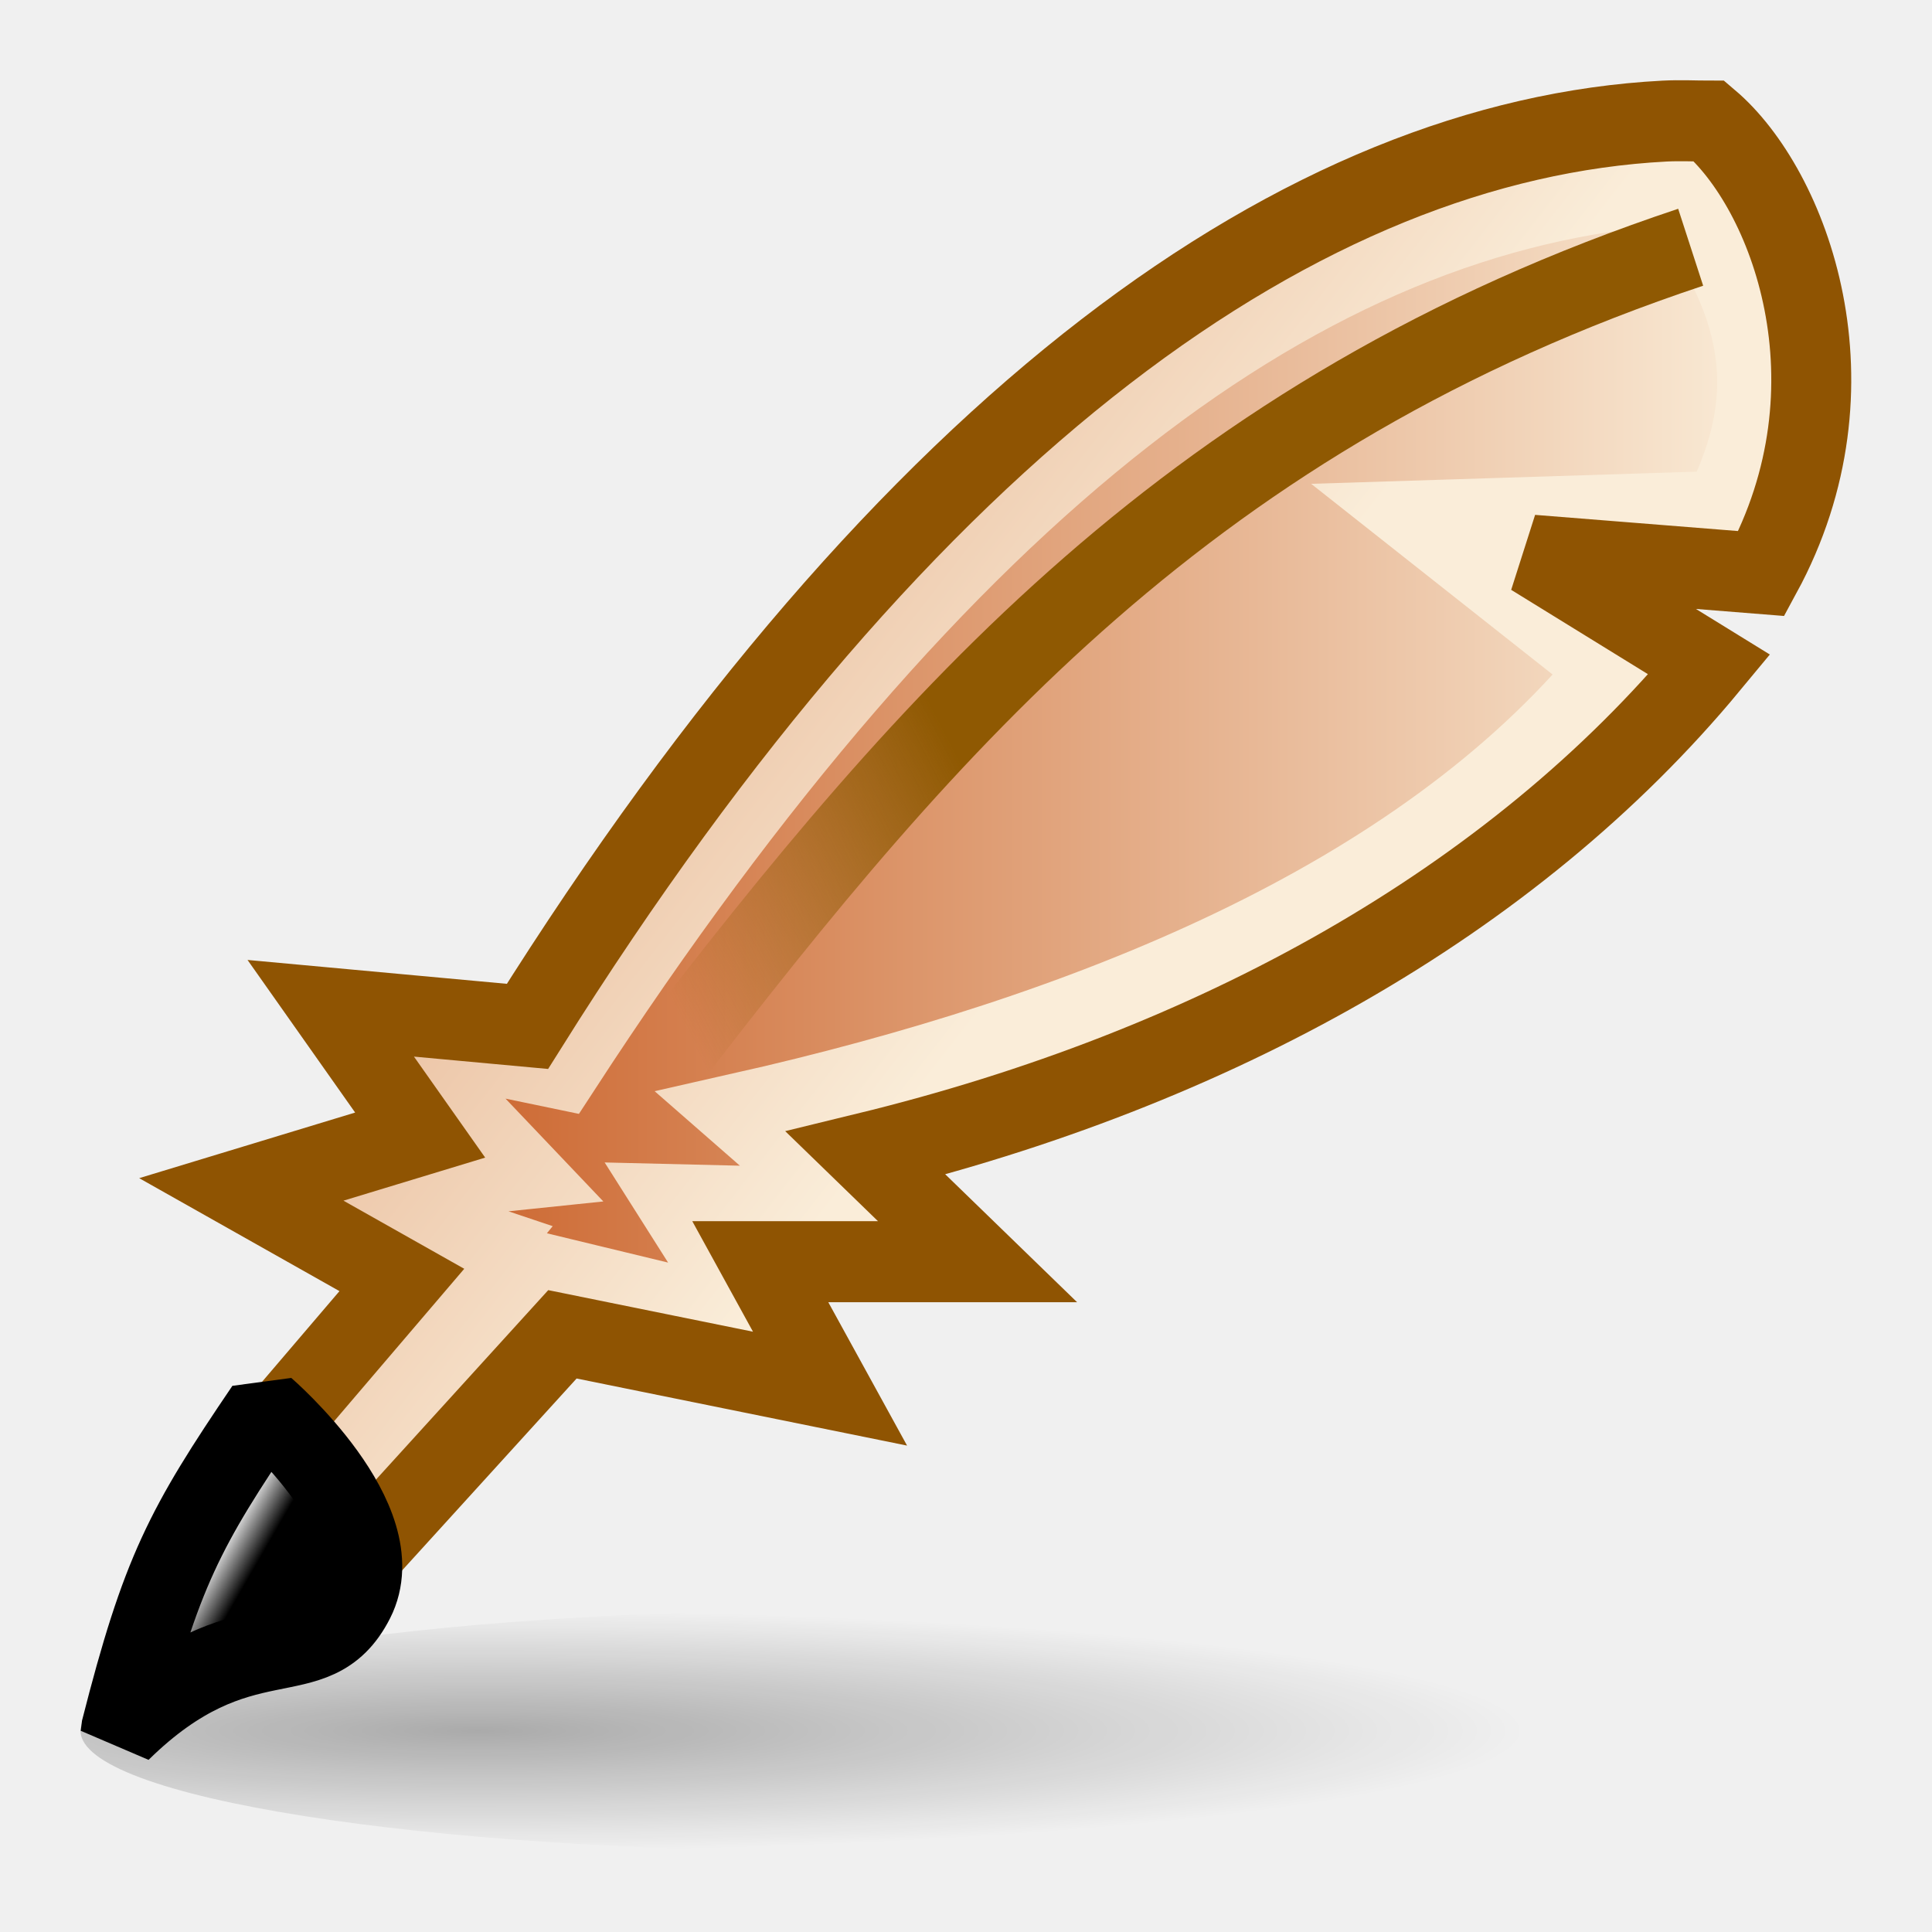
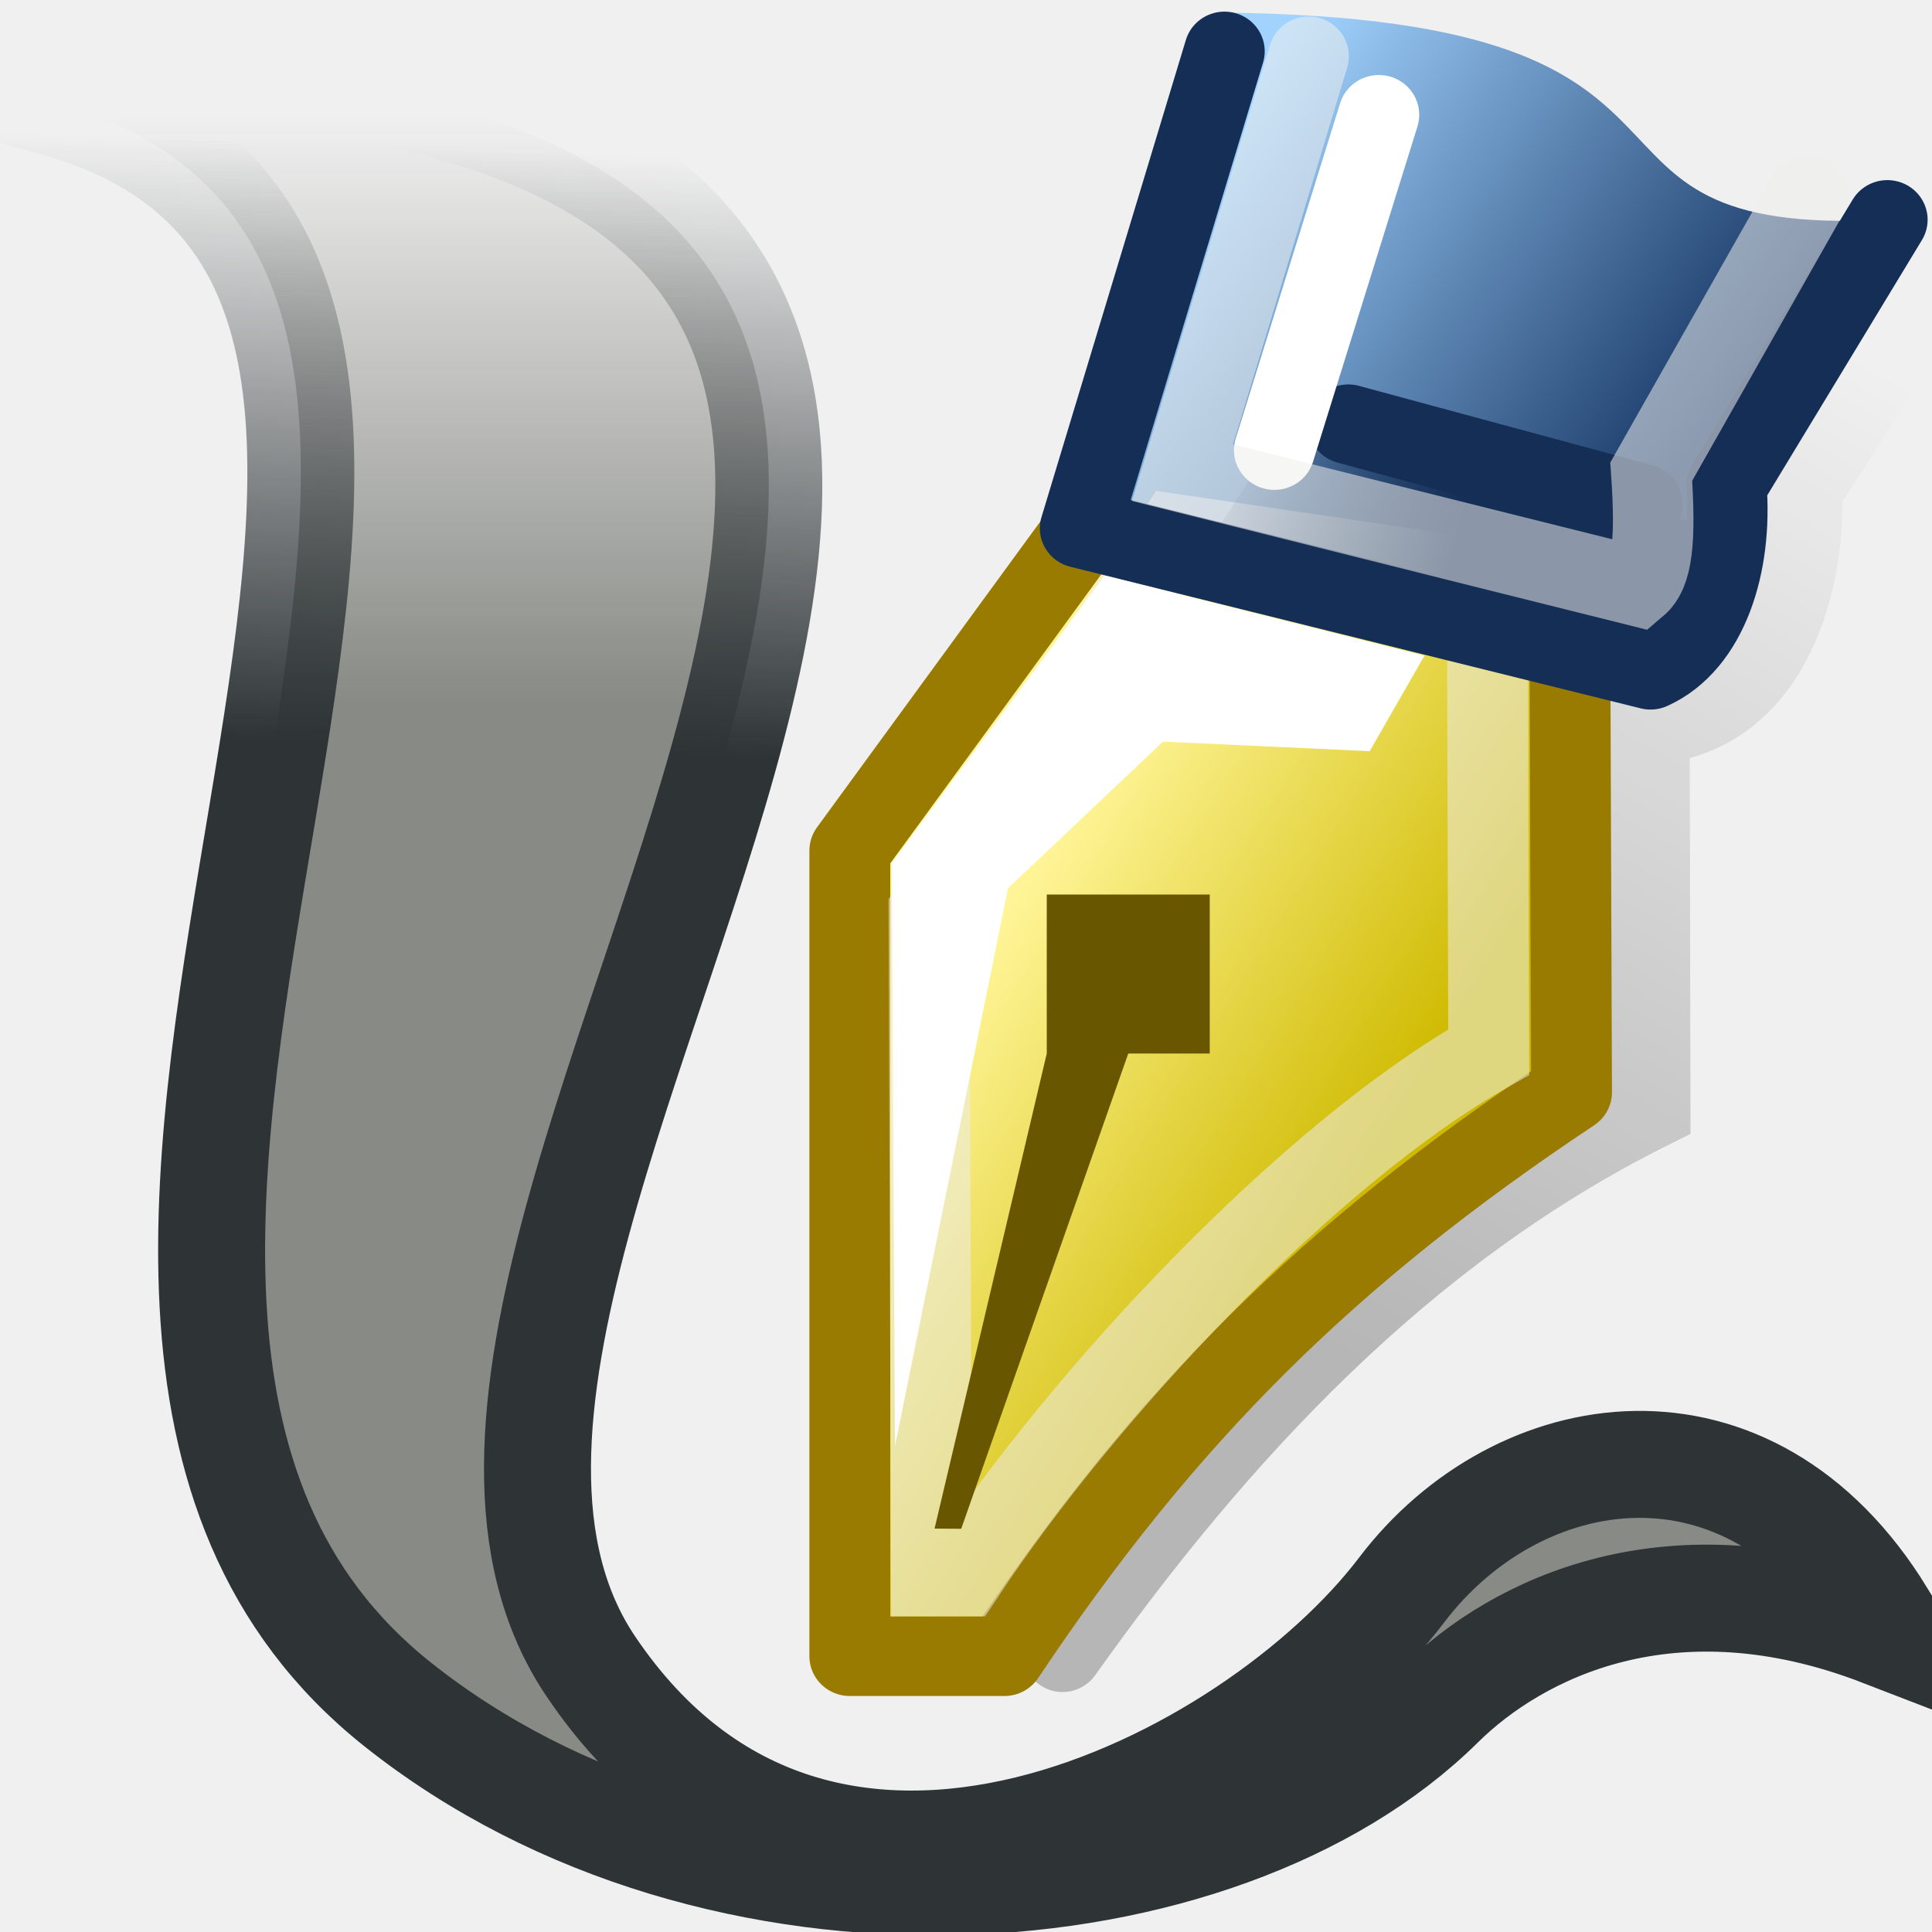
<svg xmlns="http://www.w3.org/2000/svg" xmlns:xlink="http://www.w3.org/1999/xlink" width="48" height="48" id="svg2" version="1.0">
  <defs id="defs4">
-     <radialGradient r="22.589" fy="40.321" fx="14.36" cy="40.321" cx="14.36" gradientTransform="matrix(1.371241,0,0,0.324111,-4.377575,27.25282)" gradientUnits="userSpaceOnUse" id="radialGradient2291" xlink:href="#linearGradient3089" />
-     <linearGradient id="linearGradient3089">
-       <stop id="stop3091" offset="0" style="stop-color:#000000;stop-opacity:0.289;" />
-       <stop id="stop3093" offset="1" style="stop-color:#000000;stop-opacity:0;" />
+     <linearGradient xlink:href="#linearGradient14241" id="linearGradient14247" x1="1222.094" y1="772.938" x2="1222" y2="775.032" gradientUnits="userSpaceOnUse" />
+     <linearGradient id="linearGradient14241">
+       <stop style="stop-color:#3465a4;stop-opacity:1;" offset="0" id="stop14243" />
+       <stop style="stop-color:#3465a4;stop-opacity:0;" offset="1" id="stop14245" />
    </linearGradient>
-     <linearGradient y2="9.75" x2="21.85" y1="9.75" x1="2.65" gradientTransform="matrix(2.126475,0,0,2.132848,0.04837027,0.112692)" gradientUnits="userSpaceOnUse" id="linearGradient2309" xlink:href="#linearGradient2251" />
-     <linearGradient id="linearGradient2251">
-       <stop id="stop2253" offset="0" style="stop-color:#c7581d;stop-opacity:1;" />
-       <stop id="stop2255" offset="1" style="stop-color:#faedd9;stop-opacity:1;" />
+     <linearGradient xlink:href="#linearGradient14233" id="linearGradient14239" x1="1221" y1="773.079" x2="1221" y2="774.501" gradientUnits="userSpaceOnUse" />
+     <linearGradient id="linearGradient14233">
+       <stop style="stop-color:#204a87;stop-opacity:1;" offset="0" id="stop14235" />
+       <stop style="stop-color:#204a87;stop-opacity:0;" offset="1" id="stop14237" />
    </linearGradient>
-     <linearGradient y2="8.589" x2="13.904" y1="-4.847" x1="-3.109" gradientTransform="matrix(2.126475,0,0,2.132848,0.04837027,0.112692)" gradientUnits="userSpaceOnUse" id="linearGradient2311" xlink:href="#linearGradient2251" />
-     <linearGradient gradientTransform="matrix(1.029063,0,0,1.02215,-0.774165,0.641734)" y2="24.718" x2="16.752" y1="20.173" x1="25.518" gradientUnits="userSpaceOnUse" id="linearGradient2306" xlink:href="#linearGradient2272" />
-     <linearGradient id="linearGradient2272">
-       <stop style="stop-color:#8f5902;stop-opacity:1;" offset="0" id="stop2282" />
-       <stop id="stop2276" offset="1" style="stop-color:#8f5902;stop-opacity:0;" />
+     <linearGradient id="linearGradient14224">
+       <stop style="stop-color:#729fcf;stop-opacity:1;" offset="0" id="stop14226" />
+       <stop style="stop-color:#729fcf;stop-opacity:0;" offset="1" id="stop14229" />
    </linearGradient>
-     <linearGradient y2="18.804" x2="1.737" y1="19.071" x1="2.209" gradientTransform="matrix(2.246119,0,0,2.17914,-1.270794,-0.429923)" gradientUnits="userSpaceOnUse" id="linearGradient2302" xlink:href="#linearGradient2340" />
-     <linearGradient id="linearGradient2340">
-       <stop id="stop2342" offset="0" style="stop-color:#000000;stop-opacity:1;" />
-       <stop id="stop2344" offset="1" style="stop-color:#ffffff;stop-opacity:1;" />
+     <linearGradient y2="775.063" x2="1219.125" y1="772.781" x1="1219.125" gradientUnits="userSpaceOnUse" id="linearGradient7881" xlink:href="#linearGradient14224" />
+     <linearGradient xlink:href="#linearGradient15877" id="linearGradient15883" x1="1312.813" y1="820.987" x2="1319.856" y2="808.736" gradientUnits="userSpaceOnUse" />
+     <linearGradient id="linearGradient15877">
+       <stop style="stop-color:#000000;stop-opacity:1;" offset="0" id="stop15879" />
+       <stop style="stop-color:#000000;stop-opacity:0;" offset="1" id="stop15881" />
+     </linearGradient>
+     <linearGradient xlink:href="#linearGradient15738" id="linearGradient15859" gradientUnits="userSpaceOnUse" gradientTransform="matrix(1.006383,0,0,0.9963578,-8.361862,-16.99879)" x1="1301.66" y1="832.68" x2="1301.66" y2="825.294" />
+     <linearGradient id="linearGradient15738">
+       <stop style="stop-color:#888a85;stop-opacity:1;" offset="0" id="stop15740" />
+       <stop style="stop-color:#888a85;stop-opacity:0;" offset="1" id="stop15742" />
+     </linearGradient>
+     <linearGradient xlink:href="#linearGradient15722" id="linearGradient15861" gradientUnits="userSpaceOnUse" gradientTransform="matrix(1.006383,0,0,0.9963578,-8.361862,-16.99879)" x1="1304.199" y1="833.299" x2="1304.479" y2="825.829" />
+     <linearGradient id="linearGradient15722">
+       <stop style="stop-color:#2e3436;stop-opacity:1;" offset="0" id="stop15724" />
+       <stop style="stop-color:#2e3436;stop-opacity:0;" offset="1" id="stop15726" />
+     </linearGradient>
+     <linearGradient xlink:href="#linearGradient15484" id="linearGradient15863" gradientUnits="userSpaceOnUse" gradientTransform="matrix(1,0,0,1.013258,1.546768,29.10673)" x1="1308.651" y1="794.118" x2="1313.353" y2="797.026" />
+     <linearGradient id="linearGradient15484">
+       <stop style="stop-color:#fff598;stop-opacity:1;" offset="0" id="stop15486" />
+       <stop style="stop-color:#cfba00;stop-opacity:1;" offset="1" id="stop15488" />
+     </linearGradient>
+     <linearGradient xlink:href="#linearGradient15645" id="linearGradient15865" gradientUnits="userSpaceOnUse" gradientTransform="matrix(0.9749318,-0.2106282,0.2177941,1.012763,1194.605,658.0138)" x1="79.081" y1="182.574" x2="83.706" y2="187.685" />
+     <linearGradient id="linearGradient15645">
+       <stop style="stop-color:#a2d3ff;stop-opacity:1" offset="0" id="stop15647" />
+       <stop style="stop-color:#183867;stop-opacity:1" offset="1" id="stop15649" />
+     </linearGradient>
+     <linearGradient xlink:href="#linearGradient15661" id="linearGradient15867" gradientUnits="userSpaceOnUse" gradientTransform="translate(1.484924,39.59798)" x1="1313.133" y1="791.384" x2="1310.013" y2="790.405" />
+     <linearGradient id="linearGradient15661">
+       <stop style="stop-color:#142e55;stop-opacity:1;" offset="0" id="stop15663" />
+       <stop style="stop-color:#142e55;stop-opacity:0;" offset="1" id="stop15665" />
    </linearGradient>
  </defs>
  <g id="layer1">
-     <g style="display:inline" id="draw_calligraphic" transform="matrix(1.184252,0,0,1.184252,1.74231,-2.149992)">
-       <rect style="opacity:0.243;fill:#000000;fill-opacity:0;stroke:none" id="rect6221" width="40.532" height="40.532" x="-1.471" y="1.815" />
-       <g id="g7118" />
-       <g id="g17723" transform="matrix(0.754604,0,0,0.764431,0.684088,3.966152)">
-         <path style="fill:url(#radialGradient2291);fill-opacity:1;fill-rule:nonzero;stroke:none;stroke-width:1;marker:none;visibility:visible;display:block;overflow:visible" id="path3087" d="m 48.75,40.321 c 0,4.044 -10.114,7.321 -22.589,7.321 -12.476,0 -22.589,-3.278 -22.589,-7.321 0,-4.044 10.114,-7.321 22.589,-7.321 12.476,0 22.589,3.278 22.589,7.321 z" transform="matrix(0.941227,0,0,0.452638,-3.980084,26.43506)" />
-         <path id="path2229" d="M 43.641,2.246 C 33.525,2.921 23.412,10.298 12.725,26.516 l -4.813,-0.987 3.621,3.758 -5.525,0.567 4.611,1.528 -5.087,6.16 1.137,0.905 5.672,-6.273 5.803,1.385 -2.124,-3.309 4.769,0.113 -3.044,-2.626 c 9.569,-2.133 18.86,-5.792 24.176,-12.191 l -5.215,-4.066 0,0 8.326,-0.259 C 46.096,9.089 46.986,6.213 43.641,2.246 z" style="fill:url(#linearGradient2309);fill-opacity:1;fill-rule:evenodd;stroke:url(#linearGradient2311);stroke-width:2.223;stroke-linecap:butt;stroke-linejoin:miter;stroke-miterlimit:4;stroke-opacity:1;stroke-dasharray:none" />
-         <path id="path2241" d="M 15.605,26.418 C 23.046,16.854 30.279,8.533 44.147,3.972" style="fill:none;stroke:url(#linearGradient2306);stroke-width:2.223;stroke-linecap:butt;stroke-linejoin:miter;stroke-miterlimit:4;stroke-opacity:1;stroke-dasharray:none" />
-         <path id="path2244" d="M 43.415,0.51 C 33.472,1.027 22.472,8.577 11.808,25.355 l -5.469,-0.497 2.486,3.48 -4.972,1.491 4.463,2.485 -3.491,4.037 2.003,3.917 5.952,-6.462 7.44,1.491 -1.939,-3.484 6.04,0 -3.109,-2.978 C 30.861,26.516 39.182,21.961 44.665,15.426 l -4.93,-3.001 6.38,0.502 C 48.962,7.756 46.886,2.372 44.665,0.51 c -0.363,0 -0.802,-0.023 -1.25,0 z" style="fill:none;stroke:#8f5402;stroke-width:2.223;stroke-linecap:butt;stroke-linejoin:miter;stroke-miterlimit:4;stroke-opacity:1;stroke-dasharray:none" />
-         <path id="path1350" d="m 0.5,44.686 c 1.123,-4.358 1.775,-5.569 4.021,-8.837 0,0 3.6,3.067 2.477,5.246 -1.123,2.179 -3.129,0.323 -6.498,3.592 z" style="fill:url(#linearGradient2302);fill-opacity:1;fill-rule:evenodd;stroke:#000000;stroke-width:2.223;stroke-linecap:butt;stroke-linejoin:bevel;stroke-miterlimit:4;stroke-opacity:1;stroke-dasharray:none" />
+     <g style="display:inline" id="draw_calligraphic" transform="matrix(1.993215,0,0,1.993215,-2583.057,-1602.291)">
+       <path id="path15583" d="m 1319.356,808.477 -0.968,1.505 c 0.043,1.301 -0.478,2.821 -1.902,2.919 l 0.01,4.796 c -3.101,1.544 -5.411,4.073 -7.327,6.766" style="fill:none;stroke:url(#linearGradient15883);stroke-width:1;stroke-linecap:round;stroke-linejoin:miter;stroke-miterlimit:4;stroke-opacity:0.245;stroke-dasharray:none" />
+       <path id="path15567" d="m 1296.55,804.658 0,0.476 c 7.701,2.082 -2.086,14.885 4.332,19.984 3.998,3.177 10.251,2.712 12.995,0 0.963,-0.952 2.888,-1.903 5.505,-0.892 l 0,-0.208 c -1.655,-2.706 -4.542,-2.23 -5.986,-0.327 -1.827,2.407 -7.22,5.234 -10.107,0.952 -3.85,-5.71 11.07,-19.983 -6.738,-19.983 z" style="fill:url(#linearGradient15859);fill-opacity:1;stroke:url(#linearGradient15861);stroke-width:1pt;stroke-opacity:1" />
+       <g transform="matrix(1.006798,0,0,0.9910341,-9.457877,-12.9903)" id="g15699">
+         <path style="fill:url(#linearGradient15863);fill-opacity:1;fill-rule:evenodd;stroke:#987b00;stroke-width:1.001;stroke-linecap:square;stroke-linejoin:round;stroke-miterlimit:4;stroke-opacity:1;stroke-dasharray:none;stroke-dashoffset:0;marker:none;visibility:visible;display:inline;overflow:visible;enable-background:accumulate" d="m 1307.09,834.951 0,10.133 1.913,0 c 2,-3.04 4.022,-5.066 7.022,-7.093 l -0.022,-6.08 -6,-1.013 -2.913,4.053 z" id="path15571" />
+         <path id="path15746" d="m 1319.935,827.016 c -4.455,0.243 -1.427,-2.529 -8.207,-2.604 l -1.787,6.486 7.062,1.781 c 0.706,-0.323 1.019,-1.321 0.938,-2.319 l 1.994,-3.343 z" style="fill:url(#linearGradient15865);fill-opacity:1;fill-rule:evenodd;stroke:none;stroke-width:0.986px;marker:none;visibility:visible;display:inline;overflow:visible;enable-background:accumulate" />
+         <path id="path15659" d="m 1308.07,835.711 0.031,8.371 0.393,0 c 1.503,-2.309 4.28,-5.32 6.506,-6.596 l -0.018,-5.942 -3.855,-0.574 -3.057,4.741 z" style="fill:none;stroke:#eeeeec;stroke-width:1.001;stroke-linecap:butt;stroke-linejoin:miter;stroke-miterlimit:4;stroke-opacity:0.543;stroke-dasharray:none;stroke-dashoffset:0;marker:none;visibility:visible;display:inline;overflow:visible;enable-background:accumulate" />
+         <path style="fill:none;stroke:#142e55;stroke-width:0.997px;stroke-linecap:round;stroke-linejoin:round;stroke-miterlimit:4;stroke-opacity:1;stroke-dasharray:none;stroke-dashoffset:0;marker:none;visibility:visible;display:inline;overflow:visible;enable-background:accumulate" d="m 1311.728,824.898 -1.787,6 7.062,1.781 c 0.706,-0.323 1.019,-1.321 0.938,-2.319 l 1.994,-3.343" id="path15575" />
+         <path style="fill:none;stroke:#142e55;stroke-width:1.001px;stroke-linecap:round;stroke-linejoin:miter;stroke-opacity:1" d="m 1316.9,830.589 -3.639,-1" id="path15577" />
+         <path style="fill:url(#linearGradient15867);fill-opacity:1;fill-rule:evenodd;stroke:none" d="m 1316.922,832.191 c 0.487,-0.233 0.637,-0.804 0.618,-1.374 l -5.172,-1.043 -0.675,1.053 5.229,1.365 z" id="path15579" />
+         <path style="fill:none;stroke:#ffffff;stroke-width:1.001px;stroke-linecap:round;stroke-linejoin:miter;stroke-opacity:1" d="m 1312.346,829.914 1.293,-4.217" id="path15581" />
+         <path style="fill:#ffffff;fill-opacity:1;fill-rule:evenodd;stroke:none" d="m 1307.649,842.442 -0.04,-7.337 2.635,-3.613 3.961,1.006 -0.679,1.203 -2.559,-0.12 -1.919,1.844 -1.399,7.017 z" id="path15585" />
+         <path id="path15651" d="m 1312.77,824.96 -1.561,5.239 5.623,1.428 c 0.191,-0.164 0.24,-0.556 0.18,-1.442 l 1.933,-3.466" style="fill:none;stroke:#eeeeec;stroke-width:0.997;stroke-linecap:round;stroke-linejoin:miter;stroke-miterlimit:4;stroke-opacity:0.545;stroke-dasharray:none;stroke-dashoffset:0;marker:none;visibility:visible;display:inline;overflow:visible;enable-background:accumulate" />
+         <path style="fill:#695600;fill-opacity:1;fill-rule:evenodd;stroke:none" d="m 1308.469,843.481 2.068,-5.977 c 0,0 1.009,0 1.009,0 l 0,-2 -2.018,0 0,2 -1.389,5.975 0.331,0.002 z" id="path15573" />
      </g>
    </g>
  </g>
</svg>
